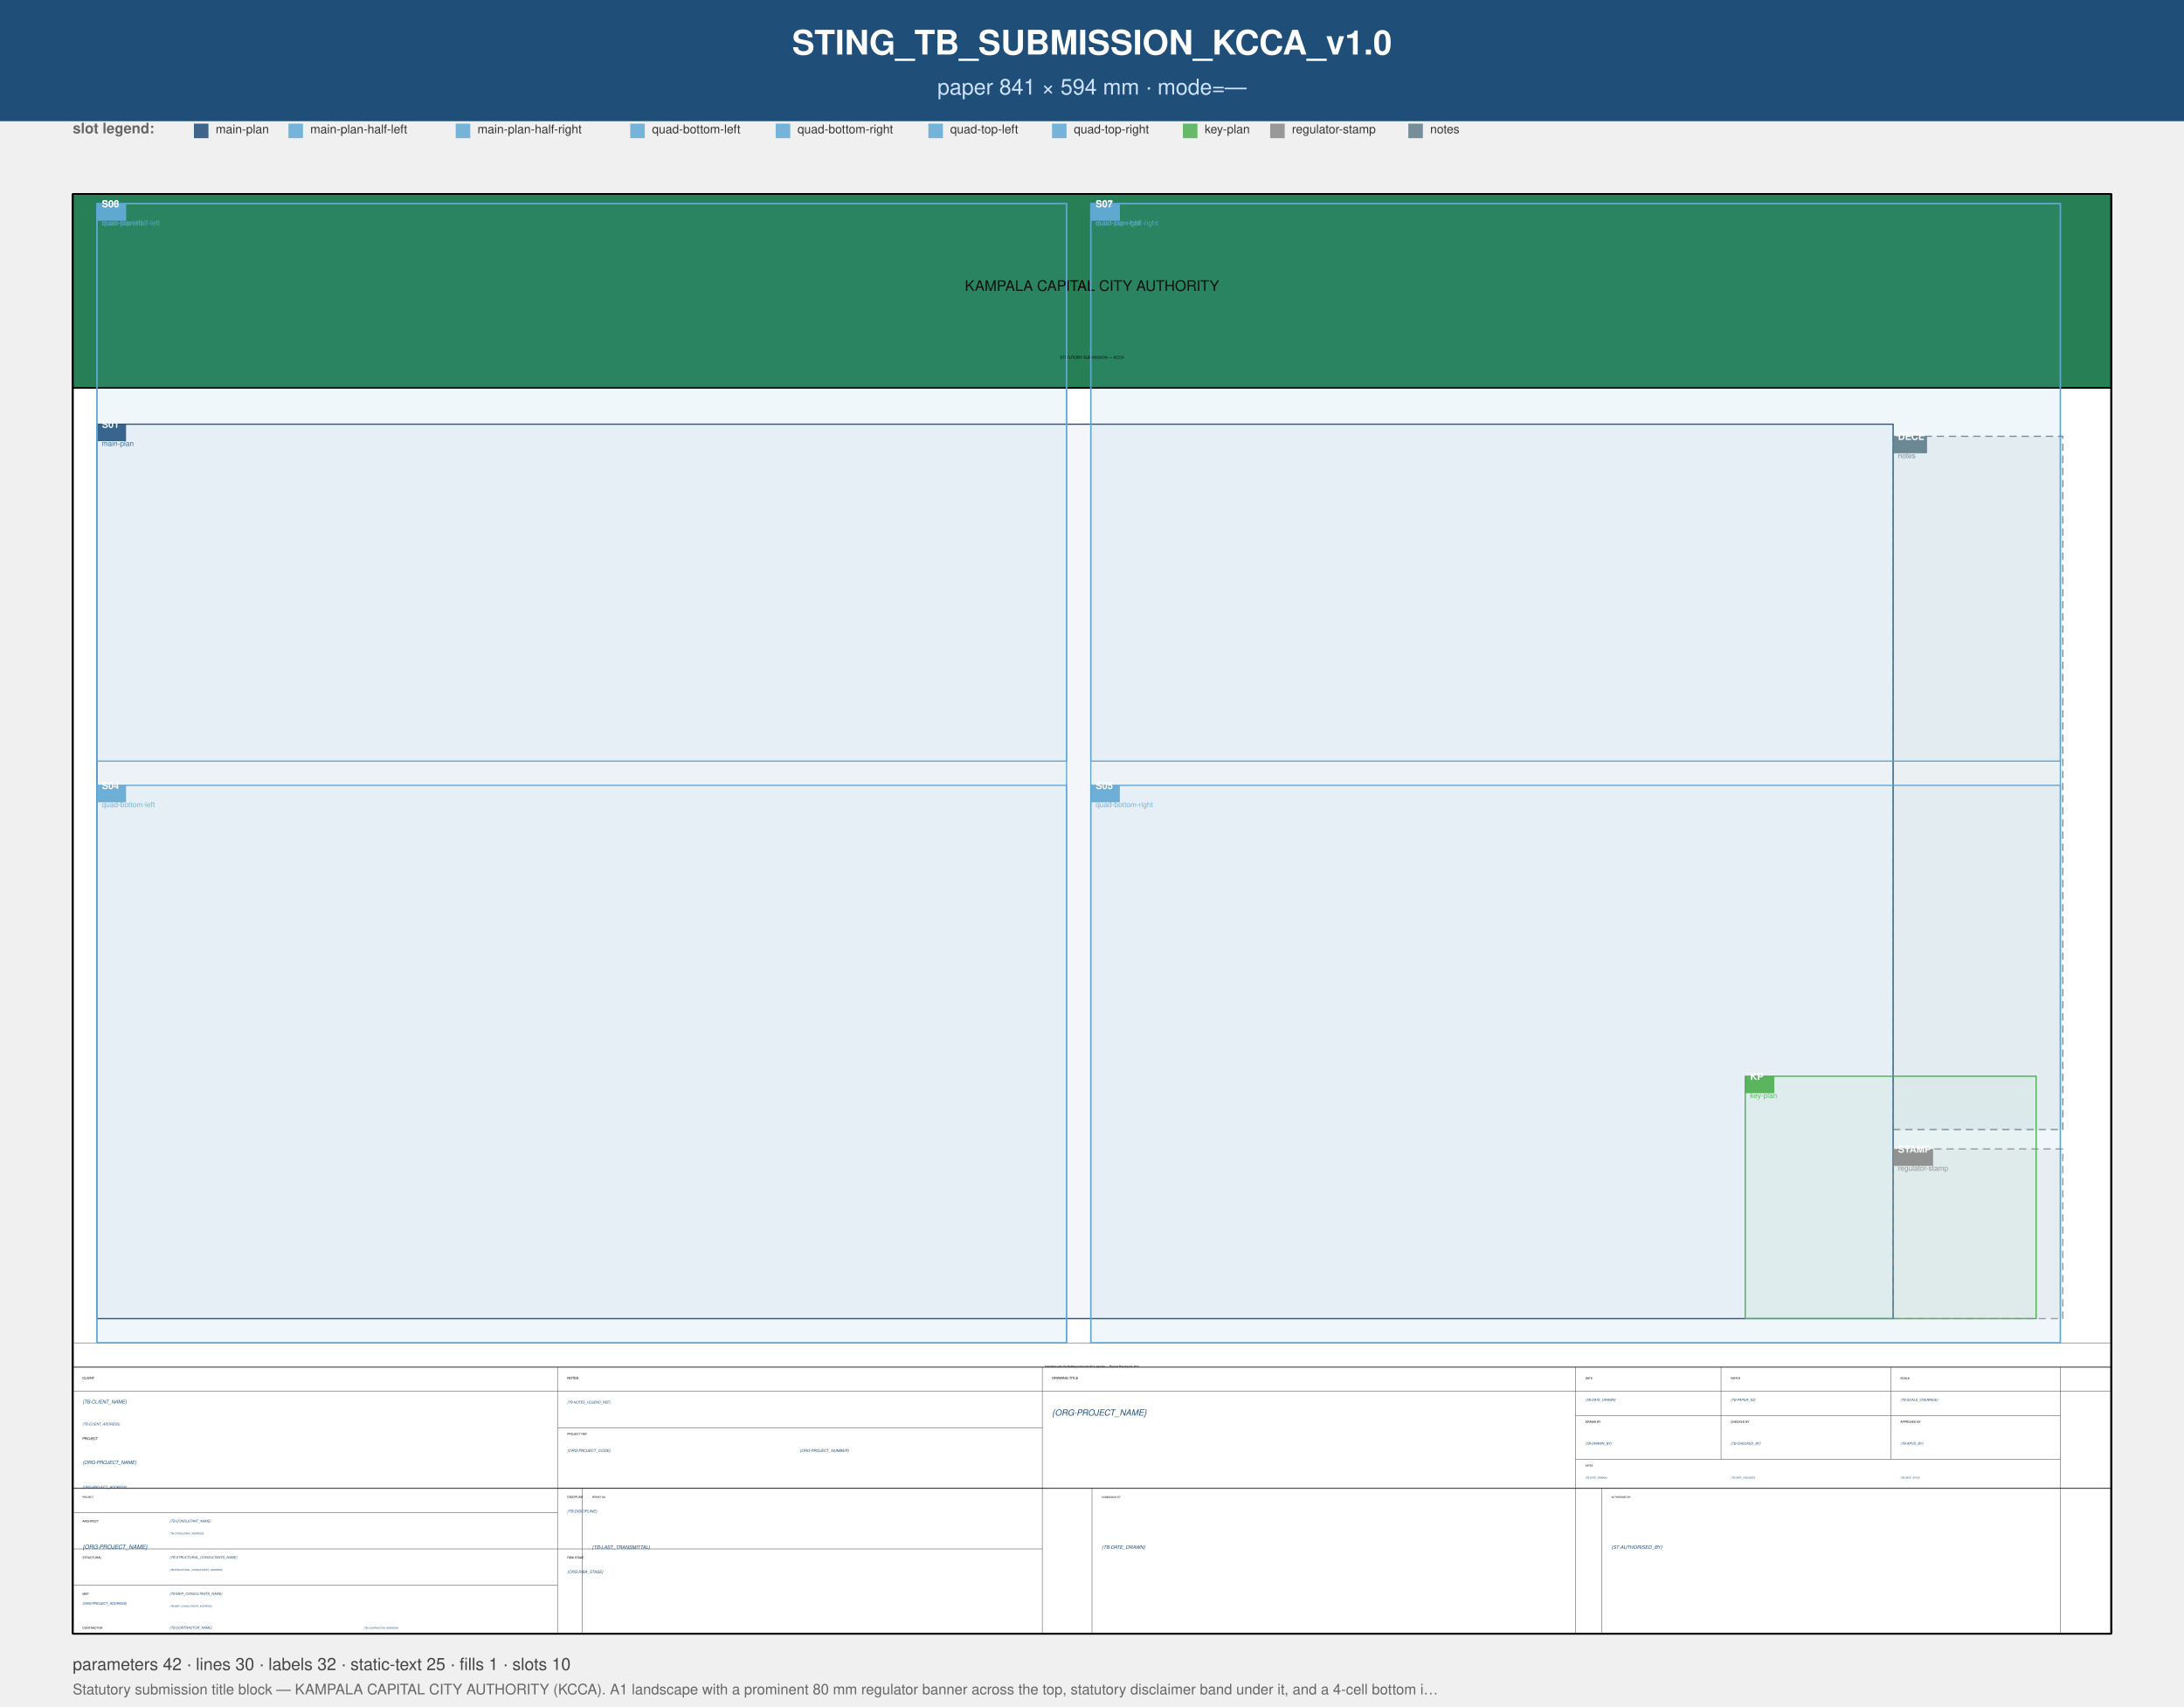
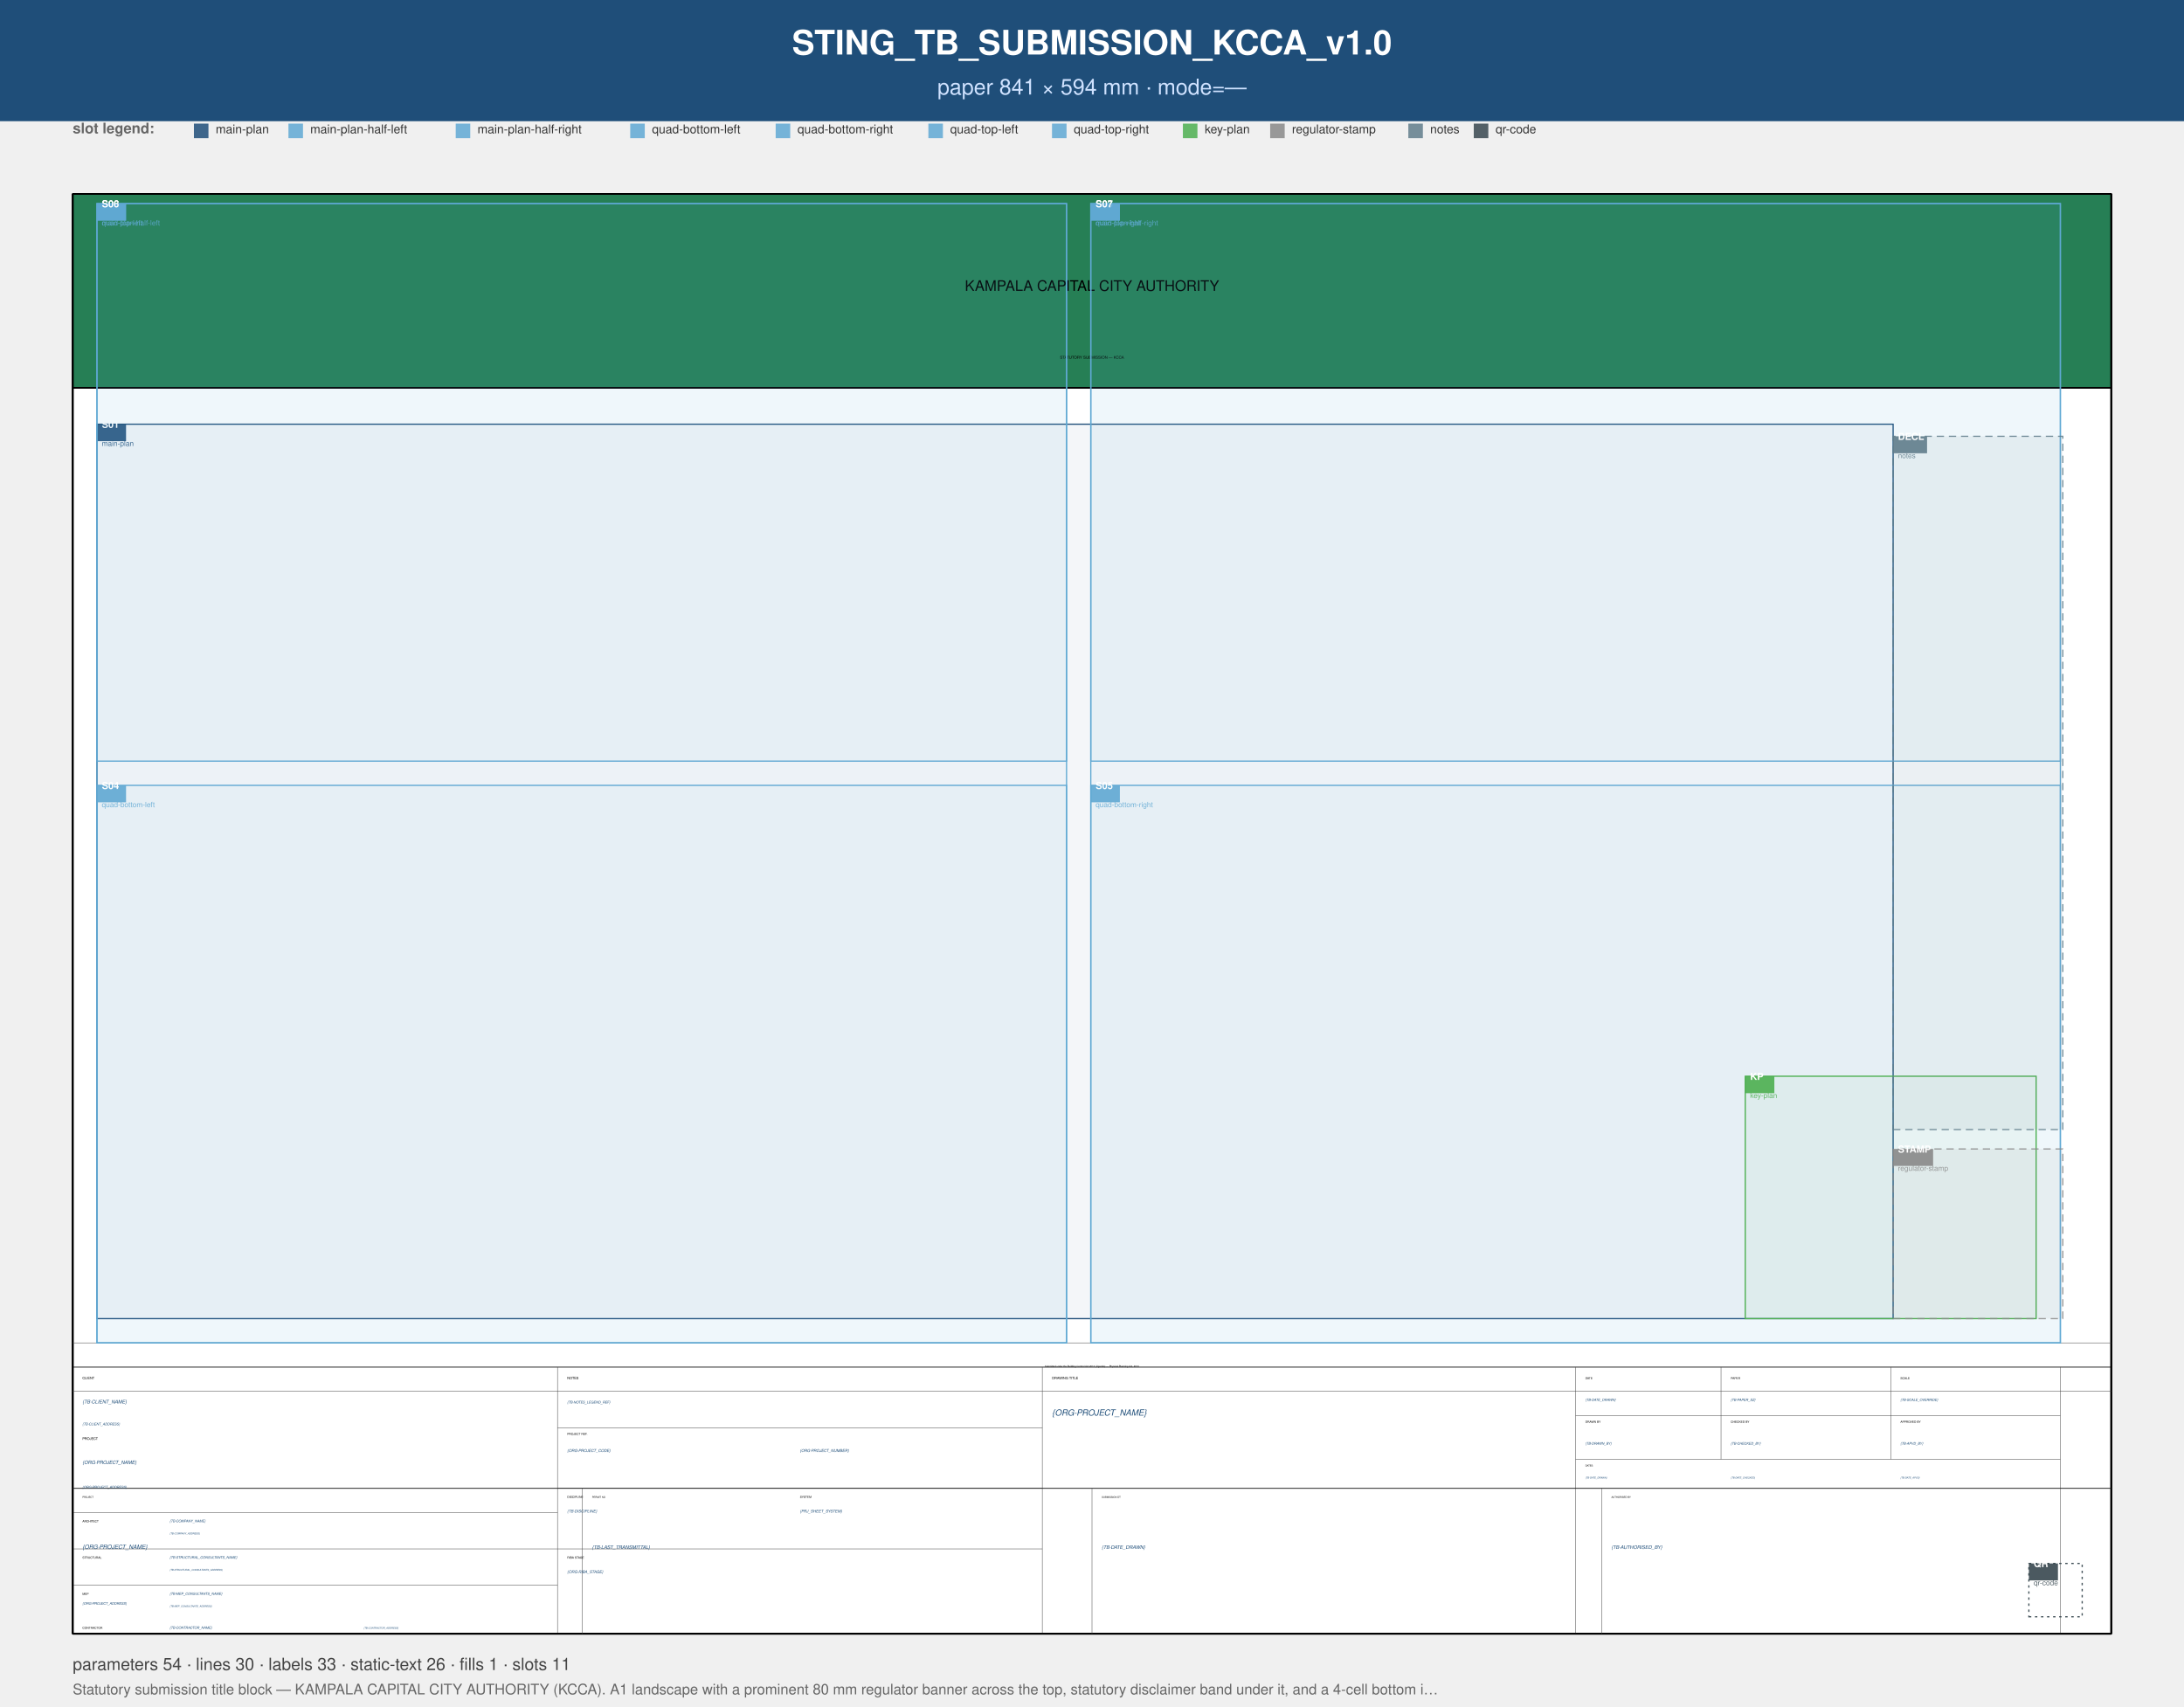
<svg xmlns="http://www.w3.org/2000/svg" viewBox="0 0 901 704" width="901mm" height="704mm" style="background:#fafafa;font-family:Helvetica,Arial,sans-serif;">
  <rect x="0" y="0" width="901" height="50" fill="#1F4E79" />
  <text x="450.5" y="22.5" text-anchor="middle" fill="#fff" font-size="14" font-weight="bold">STING_TB_SUBMISSION_KCCA_v1.0</text>
  <text x="450.5" y="39.0" text-anchor="middle" fill="#cfe2ff" font-size="9">paper 841 × 594 mm   ·   mode=—</text>
  <g transform="translate(30,674) scale(1,-1)">
    <rect x="0" y="0" width="841" height="594" fill="#ffffff" stroke="#1a1a1a" stroke-width="0.6" />
    <rect x="0" y="514" width="841" height="80" fill="#006937" opacity="0.85" />
    <line x1="0" y1="0" x2="841" y2="0" stroke="#000" stroke-width="0.7" />
    <line x1="841" y1="0" x2="841" y2="594" stroke="#000" stroke-width="0.7" />
    <line x1="841" y1="594" x2="0" y2="594" stroke="#000" stroke-width="0.7" />
    <line x1="0" y1="594" x2="0" y2="0" stroke="#000" stroke-width="0.7" />
    <line x1="0" y1="110" x2="841" y2="110" stroke="#222" stroke-width="0.35" />
    <line x1="200" y1="0" x2="200" y2="110" stroke="#444" stroke-width="0.18" />
    <line x1="400" y1="0" x2="400" y2="110" stroke="#444" stroke-width="0.18" />
    <line x1="620" y1="0" x2="620" y2="110" stroke="#444" stroke-width="0.18" />
    <line x1="820" y1="0" x2="820" y2="110" stroke="#444" stroke-width="0.18" />
    <line x1="0" y1="50" x2="200" y2="50" stroke="#444" stroke-width="0.18" />
    <line x1="0" y1="35" x2="200" y2="35" stroke="#444" stroke-width="0.18" />
    <line x1="0" y1="20" x2="200" y2="20" stroke="#444" stroke-width="0.18" />
    <line x1="200" y1="85" x2="400" y2="85" stroke="#444" stroke-width="0.18" />
    <line x1="200" y1="60" x2="400" y2="60" stroke="#444" stroke-width="0.18" />
    <line x1="200" y1="35" x2="400" y2="35" stroke="#444" stroke-width="0.18" />
    <line x1="620" y1="90" x2="820" y2="90" stroke="#444" stroke-width="0.18" />
    <line x1="620" y1="72" x2="820" y2="72" stroke="#444" stroke-width="0.18" />
    <line x1="680" y1="72" x2="680" y2="110" stroke="#444" stroke-width="0.18" />
    <line x1="750" y1="72" x2="750" y2="110" stroke="#444" stroke-width="0.18" />
    <line x1="0" y1="0" x2="841" y2="0" stroke="#000" stroke-width="0.7" />
    <line x1="841" y1="0" x2="841" y2="594" stroke="#000" stroke-width="0.7" />
    <line x1="841" y1="594" x2="0" y2="594" stroke="#000" stroke-width="0.7" />
    <line x1="0" y1="594" x2="0" y2="0" stroke="#000" stroke-width="0.7" />
    <line x1="0" y1="514" x2="841" y2="514" stroke="#000" stroke-width="0.7" />
    <line x1="0" y1="60" x2="841" y2="60" stroke="#222" stroke-width="0.35" />
    <line x1="210.25" y1="0" x2="210.25" y2="60" stroke="#444" stroke-width="0.18" />
    <line x1="420.5" y1="0" x2="420.5" y2="60" stroke="#444" stroke-width="0.18" />
    <line x1="630.75" y1="0" x2="630.75" y2="60" stroke="#444" stroke-width="0.18" />
    <line x1="0" y1="100" x2="841" y2="100" stroke="#444" stroke-width="0.18" />
    <line x1="0" y1="120" x2="841" y2="120" stroke="#444" stroke-width="0.18" />
    <g transform="translate(4,105) scale(1,-1)">
      <text x="0" y="0" font-size="1.4" text-anchor="start" fill="#000">CLIENT</text>
    </g>
    <g transform="translate(4,80) scale(1,-1)">
      <text x="0" y="0" font-size="1.4" text-anchor="start" fill="#000">PROJECT</text>
    </g>
    <g transform="translate(4,46) scale(1,-1)">
      <text x="0" y="0" font-size="1.2" text-anchor="start" fill="#000">ARCHITECT</text>
    </g>
    <g transform="translate(4,31) scale(1,-1)">
      <text x="0" y="0" font-size="1.2" text-anchor="start" fill="#000">STRUCTURAL</text>
    </g>
    <g transform="translate(4,16) scale(1,-1)">
      <text x="0" y="0" font-size="1.2" text-anchor="start" fill="#000">MEP</text>
    </g>
    <g transform="translate(4,2) scale(1,-1)">
      <text x="0" y="0" font-size="1.2" text-anchor="start" fill="#000">CONTRACTOR</text>
    </g>
    <g transform="translate(204,105) scale(1,-1)">
      <text x="0" y="0" font-size="1.4" text-anchor="start" fill="#000">NOTES</text>
    </g>
    <g transform="translate(404,105) scale(1,-1)">
      <text x="0" y="0" font-size="1.4" text-anchor="start" fill="#000">DRAWING TITLE</text>
    </g>
    <g transform="translate(204,82) scale(1,-1)">
      <text x="0" y="0" font-size="1.2" text-anchor="start" fill="#000">PROJECT REF.</text>
    </g>
    <g transform="translate(204,56) scale(1,-1)">
      <text x="0" y="0" font-size="1.2" text-anchor="start" fill="#000">DISCIPLINE</text>
    </g>
    <g transform="translate(204,31) scale(1,-1)">
      <text x="0" y="0" font-size="1.2" text-anchor="start" fill="#000">RIBA STAGE</text>
    </g>
    <g transform="translate(624,105) scale(1,-1)">
      <text x="0" y="0" font-size="1.2" text-anchor="start" fill="#000">DATE</text>
    </g>
    <g transform="translate(684,105) scale(1,-1)">
      <text x="0" y="0" font-size="1.2" text-anchor="start" fill="#000">PAPER</text>
    </g>
    <g transform="translate(754,105) scale(1,-1)">
      <text x="0" y="0" font-size="1.2" text-anchor="start" fill="#000">SCALE</text>
    </g>
    <g transform="translate(624,87) scale(1,-1)">
      <text x="0" y="0" font-size="1.2" text-anchor="start" fill="#000">DRAWN BY</text>
    </g>
    <g transform="translate(684,87) scale(1,-1)">
      <text x="0" y="0" font-size="1.2" text-anchor="start" fill="#000">CHECKED BY</text>
    </g>
    <g transform="translate(754,87) scale(1,-1)">
      <text x="0" y="0" font-size="1.2" text-anchor="start" fill="#000">APPROVED BY</text>
    </g>
    <g transform="translate(624,69) scale(1,-1)">
      <text x="0" y="0" font-size="1.0" text-anchor="start" fill="#000">DATES</text>
    </g>
+     <g transform="translate(300,56) scale(1,-1)">
+       <text x="0" y="0" font-size="1.2" text-anchor="start" fill="#000">SYSTEM</text>
+     </g>
    <g transform="translate(420.5,554.0) scale(1,-1)">
      <text x="0" y="0" font-size="6.0" text-anchor="middle" fill="#000">KAMPALA CAPITAL CITY AUTHORITY</text>
    </g>
    <g transform="translate(420.5,526) scale(1,-1)">
      <text x="0" y="0" font-size="1.6" text-anchor="middle" fill="#000">STATUTORY SUBMISSION — KCCA</text>
    </g>
    <g transform="translate(420.5,110) scale(1,-1)">
      <text x="0" y="0" font-size="1.0" text-anchor="middle" fill="#000">Submitted under the Building Control Act 2013 (Uganda) — Physical Planning Act, 2010</text>
    </g>
    <g transform="translate(4,56) scale(1,-1)">
      <text x="0" y="0" font-size="1.0" text-anchor="start" fill="#000">PROJECT</text>
    </g>
    <g transform="translate(214.25,56) scale(1,-1)">
      <text x="0" y="0" font-size="1.0" text-anchor="start" fill="#000">PERMIT NO</text>
    </g>
    <g transform="translate(424.5,56) scale(1,-1)">
      <text x="0" y="0" font-size="1.0" text-anchor="start" fill="#000">SUBMISSION DT</text>
    </g>
    <g transform="translate(634.75,56) scale(1,-1)">
      <text x="0" y="0" font-size="1.0" text-anchor="start" fill="#000">AUTHORISED BY</text>
    </g>
    <g transform="translate(4,95) scale(1,-1)">
      <text x="0" y="0" font-size="2.0" text-anchor="start" fill="#1F4E79" font-style="italic">{TB·CLIENT_NAME}</text>
    </g>
    <g transform="translate(4,86) scale(1,-1)">
      <text x="0" y="0" font-size="1.4" text-anchor="start" fill="#1F4E79" font-style="italic">{TB·CLIENT_ADDRESS}</text>
    </g>
    <g transform="translate(4,70) scale(1,-1)">
      <text x="0" y="0" font-size="2.0" text-anchor="start" fill="#1F4E79" font-style="italic">{ORG·PROJECT_NAME}</text>
    </g>
    <g transform="translate(4,60) scale(1,-1)">
      <text x="0" y="0" font-size="1.4" text-anchor="start" fill="#1F4E79" font-style="italic">{ORG·PROJECT_ADDRESS}</text>
    </g>
    <g transform="translate(40,46) scale(1,-1)">
-       <text x="0" y="0" font-size="1.4" text-anchor="start" fill="#1F4E79" font-style="italic">{TB·CONSULTANT_NAME}</text>
+       <text x="0" y="0" font-size="1.4" text-anchor="start" fill="#1F4E79" font-style="italic">{TB·COMPANY_NAME}</text>
    </g>
    <g transform="translate(40,41) scale(1,-1)">
-       <text x="0" y="0" font-size="1.0" text-anchor="start" fill="#1F4E79" font-style="italic">{TB·CONSULTANT_ADDRESS}</text>
+       <text x="0" y="0" font-size="1.0" text-anchor="start" fill="#1F4E79" font-style="italic">{TB·COMPANY_ADDRESS}</text>
    </g>
    <g transform="translate(40,31) scale(1,-1)">
      <text x="0" y="0" font-size="1.4" text-anchor="start" fill="#1F4E79" font-style="italic">{TB·STRUCTURAL_CONSULTANTS_NAME}</text>
    </g>
    <g transform="translate(40,26) scale(1,-1)">
      <text x="0" y="0" font-size="1.0" text-anchor="start" fill="#1F4E79" font-style="italic">{TB·STRUCTURAL_CONSULTANTS_ADDRESS}</text>
    </g>
    <g transform="translate(40,16) scale(1,-1)">
      <text x="0" y="0" font-size="1.4" text-anchor="start" fill="#1F4E79" font-style="italic">{TB·MEP_CONSULTANTS_NAME}</text>
    </g>
    <g transform="translate(40,11) scale(1,-1)">
      <text x="0" y="0" font-size="1.0" text-anchor="start" fill="#1F4E79" font-style="italic">{TB·MEP_CONSULTANTS_ADDRESS}</text>
    </g>
    <g transform="translate(40,2) scale(1,-1)">
      <text x="0" y="0" font-size="1.4" text-anchor="start" fill="#1F4E79" font-style="italic">{TB·CONTRACTOR_NAME}</text>
    </g>
    <g transform="translate(120,2) scale(1,-1)">
      <text x="0" y="0" font-size="1.0" text-anchor="start" fill="#1F4E79" font-style="italic">{TB·CONTRACTOR_ADDRESS}</text>
    </g>
    <g transform="translate(204,75) scale(1,-1)">
      <text x="0" y="0" font-size="1.6" text-anchor="start" fill="#1F4E79" font-style="italic">{ORG·PROJECT_CODE}</text>
    </g>
    <g transform="translate(300,75) scale(1,-1)">
      <text x="0" y="0" font-size="1.6" text-anchor="start" fill="#1F4E79" font-style="italic">{ORG·PROJECT_NUMBER}</text>
    </g>
    <g transform="translate(204,50) scale(1,-1)">
      <text x="0" y="0" font-size="1.6" text-anchor="start" fill="#1F4E79" font-style="italic">{TB·DISCIPLINE}</text>
    </g>
    <g transform="translate(204,25) scale(1,-1)">
      <text x="0" y="0" font-size="1.6" text-anchor="start" fill="#1F4E79" font-style="italic">{ORG·RIBA_STAGE}</text>
    </g>
    <g transform="translate(204,95) scale(1,-1)">
      <text x="0" y="0" font-size="1.4" text-anchor="start" fill="#1F4E79" font-style="italic">{TB·NOTES_LEGEND_REF}</text>
    </g>
    <g transform="translate(404,90) scale(1,-1)">
      <text x="0" y="0" font-size="3.5" text-anchor="start" fill="#1F4E79" font-style="italic">{ORG·PROJECT_NAME}</text>
    </g>
    <g transform="translate(624,96) scale(1,-1)">
      <text x="0" y="0" font-size="1.4" text-anchor="start" fill="#1F4E79" font-style="italic">{TB·DATE_DRAWN}</text>
    </g>
    <g transform="translate(684,96) scale(1,-1)">
      <text x="0" y="0" font-size="1.4" text-anchor="start" fill="#1F4E79" font-style="italic">{TB·PAPER_SZ}</text>
    </g>
    <g transform="translate(754,96) scale(1,-1)">
      <text x="0" y="0" font-size="1.4" text-anchor="start" fill="#1F4E79" font-style="italic">{TB·SCALE_OVERRIDE}</text>
    </g>
    <g transform="translate(624,78) scale(1,-1)">
      <text x="0" y="0" font-size="1.4" text-anchor="start" fill="#1F4E79" font-style="italic">{TB·DRAWN_BY}</text>
    </g>
    <g transform="translate(684,78) scale(1,-1)">
      <text x="0" y="0" font-size="1.4" text-anchor="start" fill="#1F4E79" font-style="italic">{TB·CHECKED_BY}</text>
    </g>
    <g transform="translate(754,78) scale(1,-1)">
      <text x="0" y="0" font-size="1.4" text-anchor="start" fill="#1F4E79" font-style="italic">{TB·APVD_BY}</text>
    </g>
    <g transform="translate(624,64) scale(1,-1)">
      <text x="0" y="0" font-size="1.0" text-anchor="start" fill="#1F4E79" font-style="italic">{TB·DATE_DRAWN}</text>
    </g>
    <g transform="translate(684,64) scale(1,-1)">
      <text x="0" y="0" font-size="1.0" text-anchor="start" fill="#1F4E79" font-style="italic">{TB·DATE_CHECKED}</text>
    </g>
    <g transform="translate(754,64) scale(1,-1)">
      <text x="0" y="0" font-size="1.0" text-anchor="start" fill="#1F4E79" font-style="italic">{TB·DATE_APVD}</text>
    </g>
+     <g transform="translate(300,50) scale(1,-1)">
+       <text x="0" y="0" font-size="1.6" text-anchor="start" fill="#1F4E79" font-style="italic">{PRJ_SHEET_SYSTEM}</text>
+     </g>
    <g transform="translate(4,35) scale(1,-1)">
      <text x="0" y="0" font-size="2.4" text-anchor="start" fill="#1F4E79" font-style="italic">{ORG·PROJECT_NAME}</text>
    </g>
    <g transform="translate(214.25,35) scale(1,-1)">
      <text x="0" y="0" font-size="2.0" text-anchor="start" fill="#1F4E79" font-style="italic">{TB·LAST_TRANSMITTAL}</text>
    </g>
    <g transform="translate(424.5,35) scale(1,-1)">
      <text x="0" y="0" font-size="2.0" text-anchor="start" fill="#1F4E79" font-style="italic">{TB·DATE_DRAWN}</text>
    </g>
    <g transform="translate(634.75,35) scale(1,-1)">
-       <text x="0" y="0" font-size="2.0" text-anchor="start" fill="#1F4E79" font-style="italic">{ST·AUTHORISED_BY}</text>
+       <text x="0" y="0" font-size="2.0" text-anchor="start" fill="#1F4E79" font-style="italic">{TB·AUTHORISED_BY}</text>
    </g>
    <g transform="translate(4,12) scale(1,-1)">
      <text x="0" y="0" font-size="1.4" text-anchor="start" fill="#1F4E79" font-style="italic">{ORG·PROJECT_ADDRESS}</text>
    </g>
    <rect x="10" y="130" width="741" height="369" fill="#1F4E79" fill-opacity="0.05" stroke="#1F4E79" stroke-width="0.5" stroke-dasharray="" opacity="1.0" />
    <rect x="10" y="492" width="12" height="7" fill="#1F4E79" opacity="0.9" />
    <g transform="translate(12,497.5) scale(1,-1)">
      <text x="0" y="0" font-size="4" font-weight="bold" fill="#fff">S01</text>
    </g>
    <g transform="translate(12,490) scale(1,-1)">
      <text x="0" y="0" font-size="3" fill="#1F4E79" opacity="0.85">main-plan</text>
    </g>
    <rect x="10" y="120" width="400" height="470" fill="#5fa8d3" fill-opacity="0.05" stroke="#5fa8d3" stroke-width="0.5" stroke-dasharray="" opacity="1.0" />
    <rect x="10" y="583" width="12" height="7" fill="#5fa8d3" opacity="0.9" />
    <g transform="translate(12,588.5) scale(1,-1)">
      <text x="0" y="0" font-size="4" font-weight="bold" fill="#fff">S02</text>
    </g>
    <g transform="translate(12,581) scale(1,-1)">
      <text x="0" y="0" font-size="3" fill="#5fa8d3" opacity="0.85">main-plan-half-left</text>
    </g>
    <rect x="420" y="120" width="400" height="470" fill="#5fa8d3" fill-opacity="0.05" stroke="#5fa8d3" stroke-width="0.5" stroke-dasharray="" opacity="1.0" />
    <rect x="420" y="583" width="12" height="7" fill="#5fa8d3" opacity="0.9" />
    <g transform="translate(422,588.5) scale(1,-1)">
      <text x="0" y="0" font-size="4" font-weight="bold" fill="#fff">S03</text>
    </g>
    <g transform="translate(422,581) scale(1,-1)">
      <text x="0" y="0" font-size="3" fill="#5fa8d3" opacity="0.85">main-plan-half-right</text>
    </g>
    <rect x="10" y="120" width="400" height="230" fill="#5fa8d3" fill-opacity="0.05" stroke="#5fa8d3" stroke-width="0.5" stroke-dasharray="" opacity="1.0" />
    <rect x="10" y="343" width="12" height="7" fill="#5fa8d3" opacity="0.9" />
    <g transform="translate(12,348.5) scale(1,-1)">
      <text x="0" y="0" font-size="4" font-weight="bold" fill="#fff">S04</text>
    </g>
    <g transform="translate(12,341) scale(1,-1)">
      <text x="0" y="0" font-size="3" fill="#5fa8d3" opacity="0.85">quad-bottom-left</text>
    </g>
    <rect x="420" y="120" width="400" height="230" fill="#5fa8d3" fill-opacity="0.05" stroke="#5fa8d3" stroke-width="0.5" stroke-dasharray="" opacity="1.0" />
    <rect x="420" y="343" width="12" height="7" fill="#5fa8d3" opacity="0.9" />
    <g transform="translate(422,348.5) scale(1,-1)">
      <text x="0" y="0" font-size="4" font-weight="bold" fill="#fff">S05</text>
    </g>
    <g transform="translate(422,341) scale(1,-1)">
      <text x="0" y="0" font-size="3" fill="#5fa8d3" opacity="0.85">quad-bottom-right</text>
    </g>
    <rect x="10" y="360" width="400" height="230" fill="#5fa8d3" fill-opacity="0.05" stroke="#5fa8d3" stroke-width="0.5" stroke-dasharray="" opacity="1.0" />
    <rect x="10" y="583" width="12" height="7" fill="#5fa8d3" opacity="0.9" />
    <g transform="translate(12,588.5) scale(1,-1)">
      <text x="0" y="0" font-size="4" font-weight="bold" fill="#fff">S06</text>
    </g>
    <g transform="translate(12,581) scale(1,-1)">
      <text x="0" y="0" font-size="3" fill="#5fa8d3" opacity="0.85">quad-top-left</text>
    </g>
    <rect x="420" y="360" width="400" height="230" fill="#5fa8d3" fill-opacity="0.05" stroke="#5fa8d3" stroke-width="0.5" stroke-dasharray="" opacity="1.0" />
    <rect x="420" y="583" width="12" height="7" fill="#5fa8d3" opacity="0.9" />
    <g transform="translate(422,588.5) scale(1,-1)">
      <text x="0" y="0" font-size="4" font-weight="bold" fill="#fff">S07</text>
    </g>
    <g transform="translate(422,581) scale(1,-1)">
      <text x="0" y="0" font-size="3" fill="#5fa8d3" opacity="0.85">quad-top-right</text>
    </g>
    <rect x="690" y="130" width="120" height="100" fill="#4CAF50" fill-opacity="0.05" stroke="#4CAF50" stroke-width="0.5" stroke-dasharray="" opacity="1.0" />
    <rect x="690" y="223" width="12" height="7" fill="#4CAF50" opacity="0.9" />
    <g transform="translate(692,228.5) scale(1,-1)">
      <text x="0" y="0" font-size="4" font-weight="bold" fill="#fff">KP</text>
    </g>
    <g transform="translate(692,221) scale(1,-1)">
      <text x="0" y="0" font-size="3" fill="#4CAF50" opacity="0.85">key-plan</text>
    </g>
    <rect x="751" y="130" width="70" height="70" fill="#888" fill-opacity="0.10" stroke="#888" stroke-width="0.5" stroke-dasharray="3,2" opacity="0.85" />
    <rect x="751" y="193" width="16.5" height="7" fill="#888" opacity="0.9" />
    <g transform="translate(753,198.5) scale(1,-1)">
      <text x="0" y="0" font-size="4" font-weight="bold" fill="#fff">STAMP</text>
    </g>
    <g transform="translate(753,191) scale(1,-1)">
      <text x="0" y="0" font-size="3" fill="#888" opacity="0.85">regulator-stamp</text>
    </g>
    <rect x="751" y="208" width="70" height="286" fill="#607D8B" fill-opacity="0.10" stroke="#607D8B" stroke-width="0.5" stroke-dasharray="3,2" opacity="0.85" />
    <rect x="751" y="487" width="14.0" height="7" fill="#607D8B" opacity="0.9" />
    <g transform="translate(753,492.5) scale(1,-1)">
      <text x="0" y="0" font-size="4" font-weight="bold" fill="#fff">DECL</text>
    </g>
    <g transform="translate(753,485) scale(1,-1)">
      <text x="0" y="0" font-size="3" fill="#607D8B" opacity="0.85">notes</text>
+     </g>
+     <rect x="807" y="7" width="22" height="22" fill="#37474F" fill-opacity="0.0" stroke="#37474F" stroke-width="0.5" stroke-dasharray="1,1.5" opacity="0.95" />
+     <rect x="807" y="22" width="12" height="7" fill="#37474F" opacity="0.9" />
+     <g transform="translate(809,27.5) scale(1,-1)">
+       <text x="0" y="0" font-size="4" font-weight="bold" fill="#fff">QR</text>
+     </g>
+     <g transform="translate(809,20) scale(1,-1)">
+       <text x="0" y="0" font-size="3" fill="#37474F" opacity="0.85">qr-code</text>
    </g>
  </g>
  <text x="30" y="55" font-size="6" fill="#666" font-weight="bold">slot legend:</text>
  <rect x="80" y="51" width="6" height="6" fill="#1F4E79" opacity="0.85" />
  <text x="89" y="55" font-size="5" fill="#333">main-plan</text>
  <rect x="119" y="51" width="6" height="6" fill="#5fa8d3" opacity="0.85" />
  <text x="128" y="55" font-size="5" fill="#333">main-plan-half-left</text>
  <rect x="188" y="51" width="6" height="6" fill="#5fa8d3" opacity="0.85" />
  <text x="197" y="55" font-size="5" fill="#333">main-plan-half-right</text>
  <rect x="260" y="51" width="6" height="6" fill="#5fa8d3" opacity="0.85" />
  <text x="269" y="55" font-size="5" fill="#333">quad-bottom-left</text>
  <rect x="320" y="51" width="6" height="6" fill="#5fa8d3" opacity="0.85" />
  <text x="329" y="55" font-size="5" fill="#333">quad-bottom-right</text>
  <rect x="383" y="51" width="6" height="6" fill="#5fa8d3" opacity="0.85" />
  <text x="392" y="55" font-size="5" fill="#333">quad-top-left</text>
  <rect x="434" y="51" width="6" height="6" fill="#5fa8d3" opacity="0.85" />
  <text x="443" y="55" font-size="5" fill="#333">quad-top-right</text>
  <rect x="488" y="51" width="6" height="6" fill="#4CAF50" opacity="0.85" />
  <text x="497" y="55" font-size="5" fill="#333">key-plan</text>
  <rect x="524" y="51" width="6" height="6" fill="#888" opacity="0.85" />
  <text x="533" y="55" font-size="5" fill="#333">regulator-stamp</text>
  <rect x="581" y="51" width="6" height="6" fill="#607D8B" opacity="0.85" />
  <text x="590" y="55" font-size="5" fill="#333">notes</text>
-   <text x="30" y="689.0" font-size="7" fill="#444">parameters 42  ·  lines 30  ·  labels 32  ·  static-text 25  ·  fills 1  ·  slots 10</text>
+   <rect x="608" y="51" width="6" height="6" fill="#37474F" opacity="0.85" />
+   <text x="617" y="55" font-size="5" fill="#333">qr-code</text>
+   <text x="30" y="689.0" font-size="7" fill="#444">parameters 54  ·  lines 30  ·  labels 33  ·  static-text 26  ·  fills 1  ·  slots 11</text>
  <text x="30" y="699.0" font-size="6" fill="#666">Statutory submission title block — KAMPALA CAPITAL CITY AUTHORITY (KCCA). A1 landscape with a prominent 80 mm regulator banner across the top, statutory disclaimer band under it, and a 4-cell bottom i…</text>
</svg>
